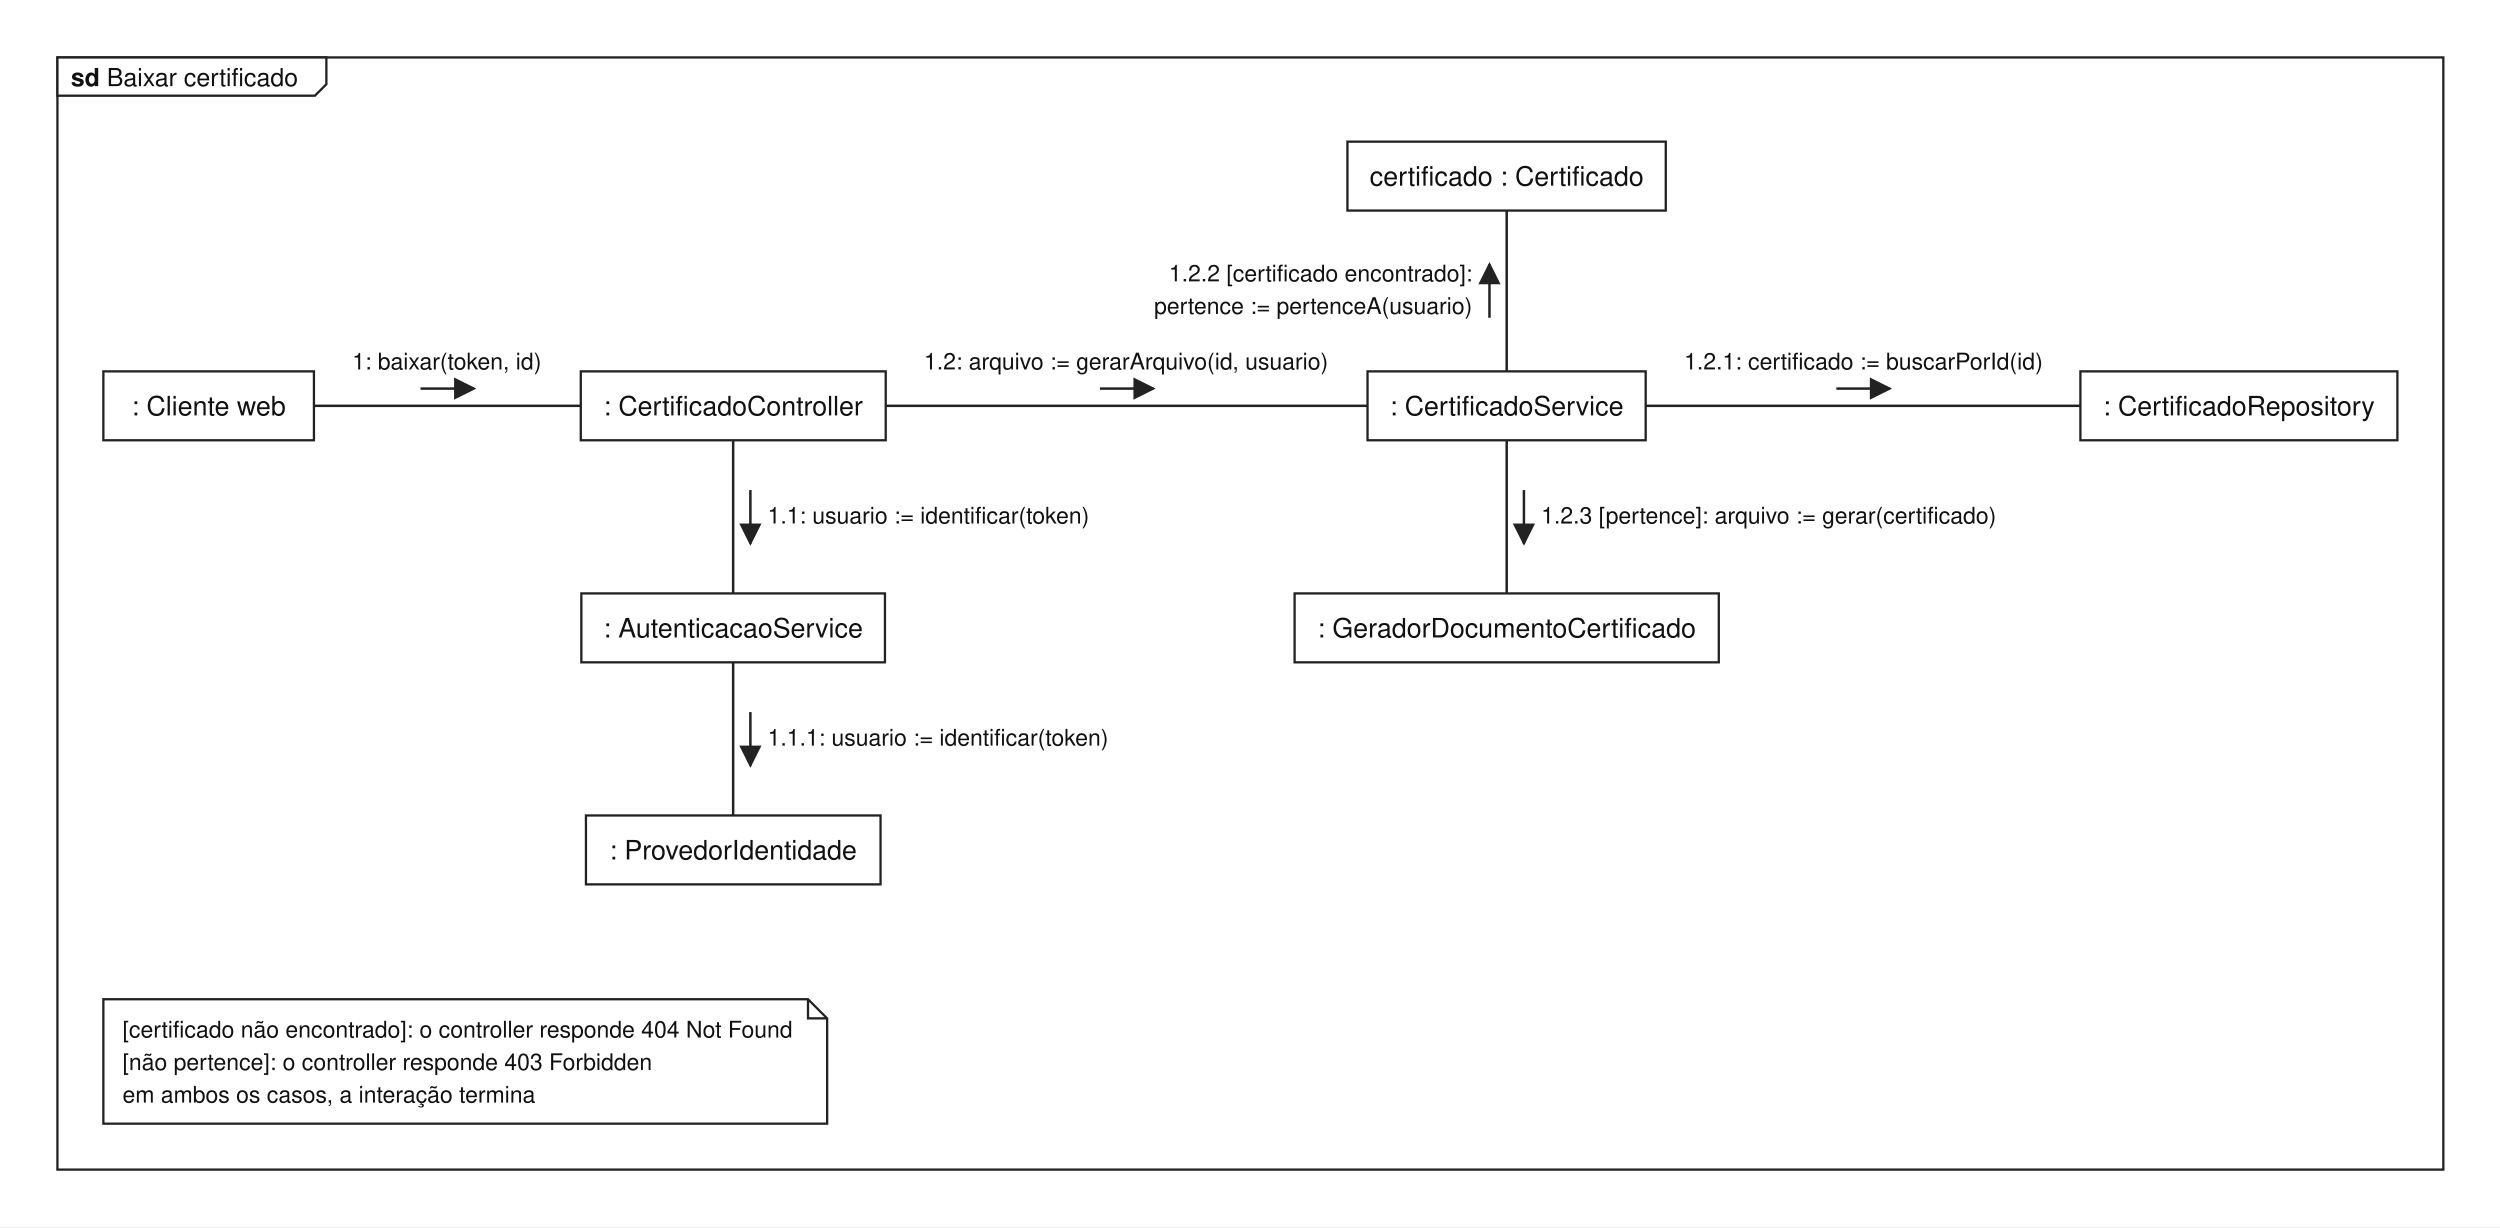
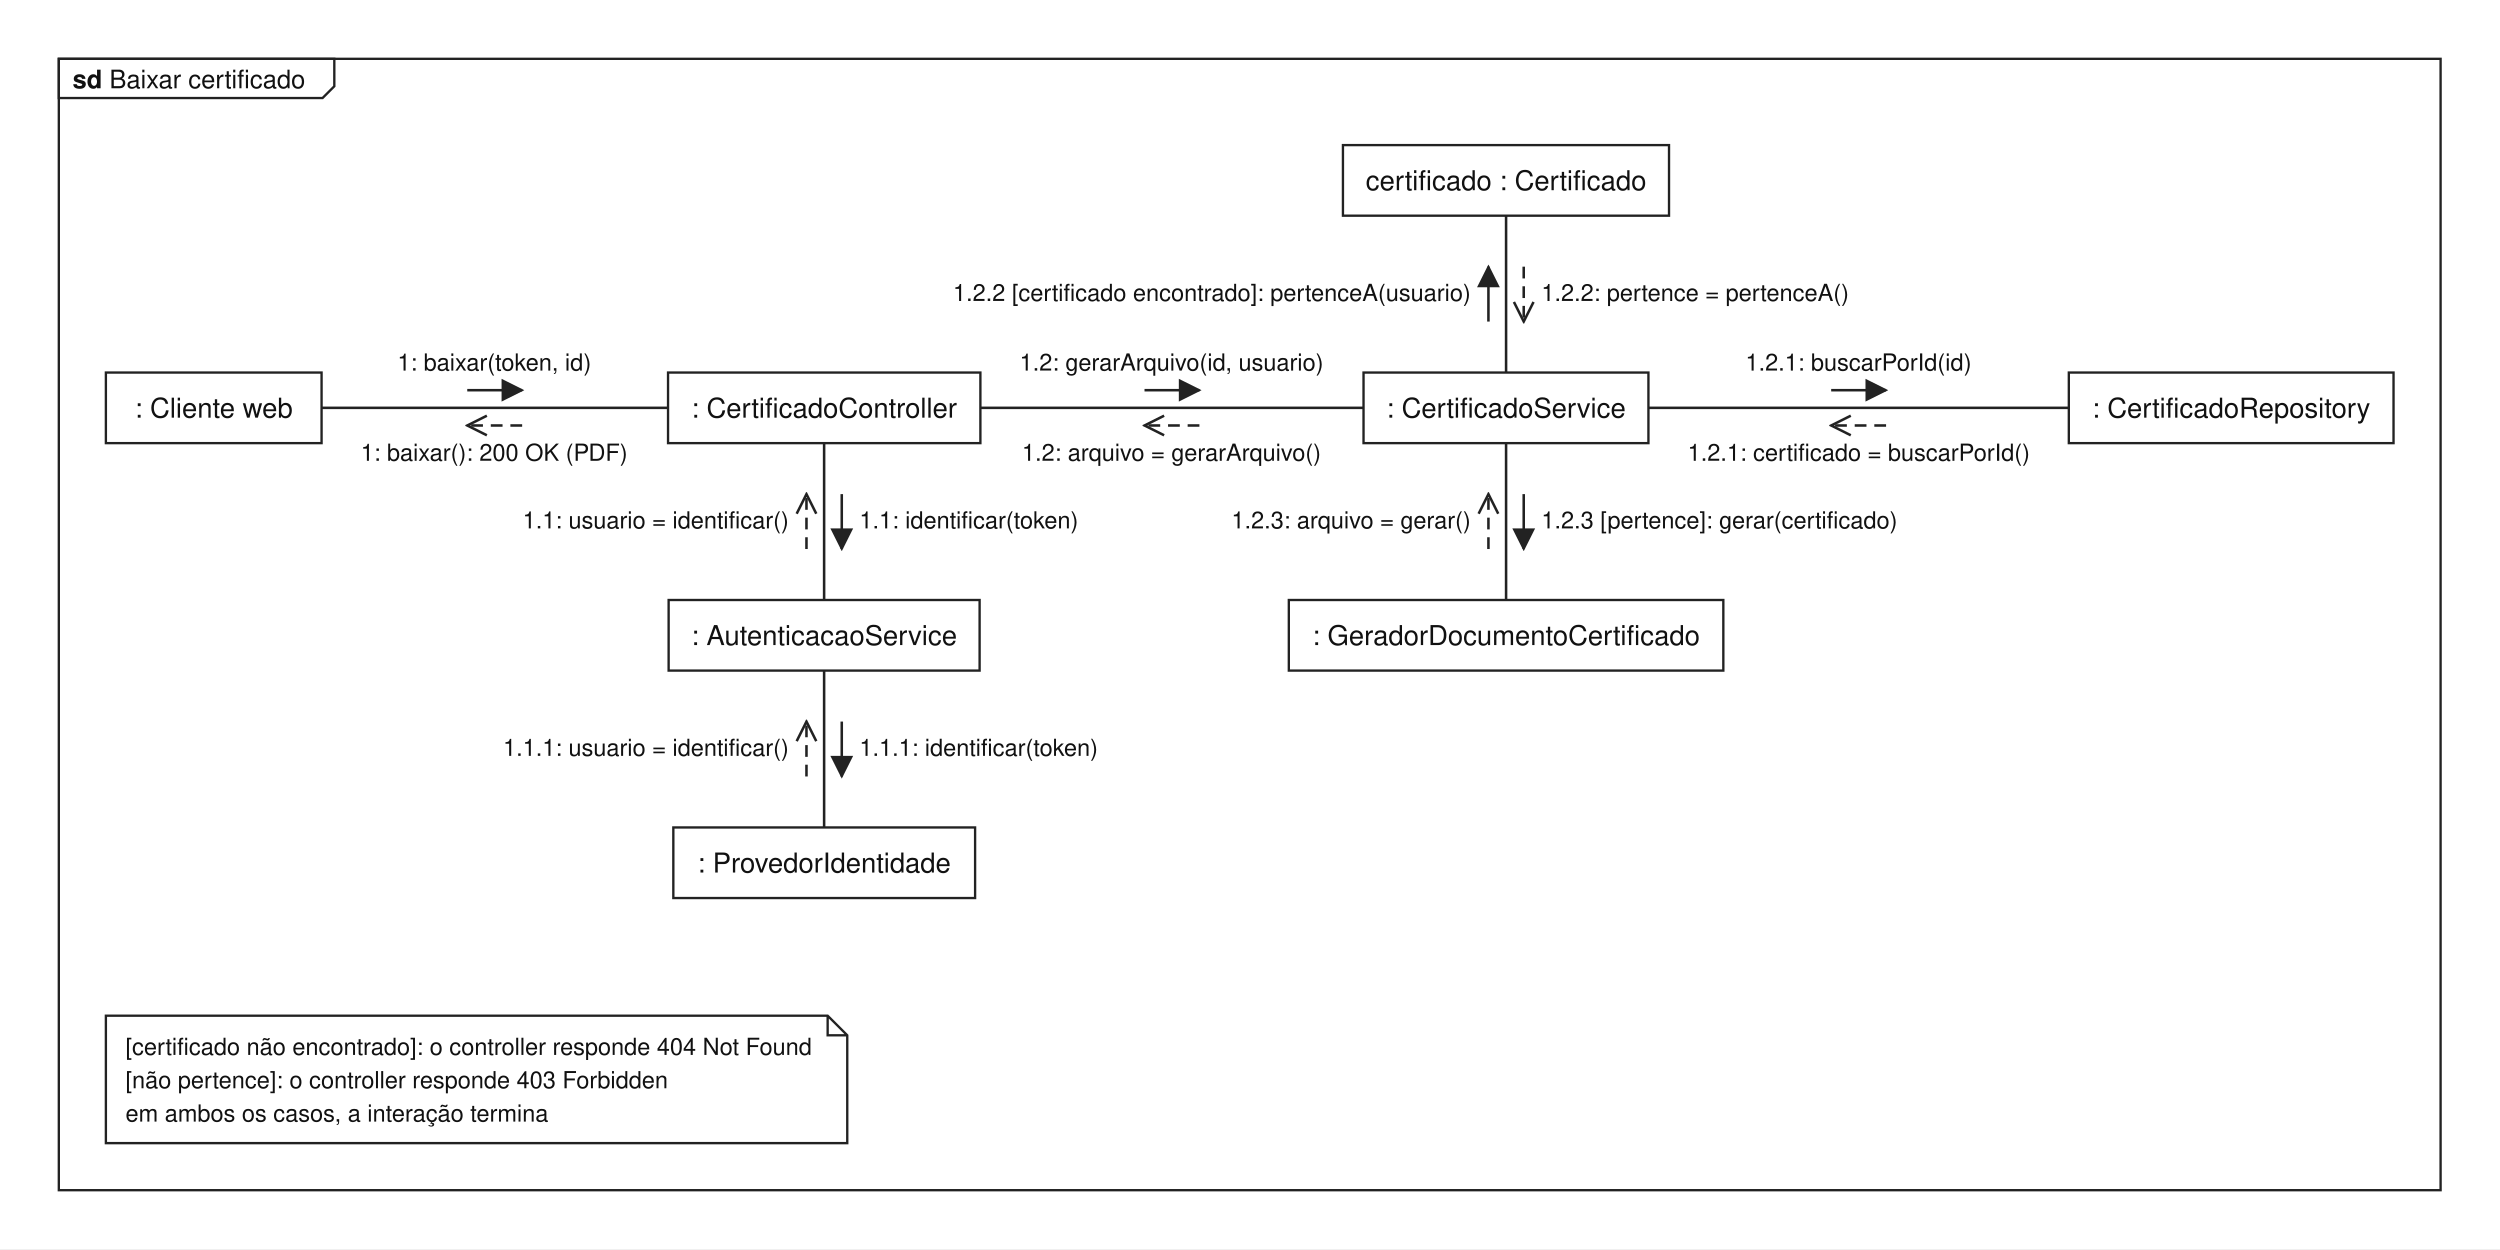
- <svg xmlns="http://www.w3.org/2000/svg" width="1306" height="641" viewBox="0 0 1306 641" font-family="Helvetica, Arial, 'Liberation Sans', sans-serif">
+ <svg xmlns="http://www.w3.org/2000/svg" width="1275" height="637" viewBox="0 0 1275 637" font-family="Helvetica, Arial, 'Liberation Sans', sans-serif">
  <defs>
    <marker id="seta" viewBox="0 0 12 12" refX="11" refY="6" markerWidth="12" markerHeight="12" orient="auto-start-reverse" markerUnits="userSpaceOnUse">
      <path d="M1,1 L11,6 L1,11" fill="none" stroke="#222" stroke-width="1.3" />
    </marker>
    <marker id="seta_cheia" viewBox="0 0 12 12" refX="11" refY="6" markerWidth="12" markerHeight="12" orient="auto-start-reverse" markerUnits="userSpaceOnUse">
      <path d="M1,1 L11,6 L1,11 Z" fill="#222" stroke="#222" stroke-width="1" />
    </marker>
    <marker id="triangulo" viewBox="0 0 16 16" refX="15" refY="8" markerWidth="16" markerHeight="16" orient="auto-start-reverse" markerUnits="userSpaceOnUse">
      <path d="M1,1 L15,8 L1,15 Z" fill="#fff" stroke="#222" stroke-width="1.3" />
    </marker>
    <marker id="losango" viewBox="0 0 22 12" refX="21" refY="6" markerWidth="22" markerHeight="12" orient="auto-start-reverse" markerUnits="userSpaceOnUse">
      <path d="M1,6 L11,1 L21,6 L11,11 Z" fill="#222" stroke="#222" stroke-width="1.2" />
    </marker>
    <marker id="losango_vazio" viewBox="0 0 22 12" refX="21" refY="6" markerWidth="22" markerHeight="12" orient="auto-start-reverse" markerUnits="userSpaceOnUse">
      <path d="M1,6 L11,1 L21,6 L11,11 Z" fill="#fff" stroke="#222" stroke-width="1.2" />
    </marker>
  </defs>
-   <rect width="1306" height="641" fill="#fff" />
-   <rect x="30.0" y="30.0" width="1246.4" height="581.0" fill="none" stroke="#222" stroke-width="1.2" />
+   <rect width="1275" height="637" fill="#fff" />
+   <rect x="30.0" y="30.0" width="1214.7" height="577.0" fill="none" stroke="#222" stroke-width="1.2" />
  <path d="M30.0,30.0 H170.5 V44.0 L164.5,50.0 H30.0 Z" fill="#fff" stroke="#222" stroke-width="1.2" />
  <text x="37.0" y="45.0" font-size="13" text-anchor="start" font-weight="bold" font-style="normal" fill="#111">sd</text>
  <text x="55.8" y="45.0" font-size="13" text-anchor="start" font-weight="normal" font-style="normal" fill="#111">Baixar certificado</text>
-   <g transform="translate(54.0,194.0)">
+   <g transform="translate(54.0,190.0)">
    <path d="M0.0,328.0 H368.1 L378.1,338.0 V393.0 H0.0 Z M368.1,328.0 V338.0 H378.1" fill="#fff" stroke="#222" stroke-width="1.2" />
    <text x="10.0" y="348.0" font-size="12" text-anchor="start" font-weight="normal" font-style="normal" fill="#111">[certificado não encontrado]: o controller responde 404 Not Found</text>
    <text x="10.0" y="365.0" font-size="12" text-anchor="start" font-weight="normal" font-style="normal" fill="#111">[não pertence]: o controller responde 403 Forbidden</text>
    <text x="10.0" y="382.0" font-size="12" text-anchor="start" font-weight="normal" font-style="normal" fill="#111">em ambos os casos, a interação termina</text>
-     <polyline points="110.0,18.0 249.4,18.0" fill="none" stroke="#222" stroke-width="1.3" />
-     <polyline points="165.7,9.0 193.7,9.0" fill="none" stroke="#222" stroke-width="1.3" marker-end="url(#seta_cheia)" />
-     <text x="130.0" y="-1.0" font-size="12" text-anchor="start" stroke="#fff" stroke-width="5" stroke-linejoin="round" paint-order="stroke" font-weight="normal" font-style="normal" fill="#111">1: baixar(token, id)</text>
-     <polyline points="329.0,36.0 329.0,116.0" fill="none" stroke="#222" stroke-width="1.3" />
-     <polyline points="338.0,62.0 338.0,90.0" fill="none" stroke="#222" stroke-width="1.3" marker-end="url(#seta_cheia)" />
-     <text x="347.0" y="79.5" font-size="12" text-anchor="start" stroke="#fff" stroke-width="5" stroke-linejoin="round" paint-order="stroke" font-weight="normal" font-style="normal" fill="#111">1.1: usuario := identificar(token)</text>
-     <polyline points="329.0,152.0 329.0,232.0" fill="none" stroke="#222" stroke-width="1.3" />
-     <polyline points="338.0,178.0 338.0,206.0" fill="none" stroke="#222" stroke-width="1.3" marker-end="url(#seta_cheia)" />
-     <text x="347.0" y="195.5" font-size="12" text-anchor="start" stroke="#fff" stroke-width="5" stroke-linejoin="round" paint-order="stroke" font-weight="normal" font-style="normal" fill="#111">1.1.1: usuario := identificar(token)</text>
-     <polyline points="408.7,18.0 660.4,18.0" fill="none" stroke="#222" stroke-width="1.3" />
-     <polyline points="520.6,9.0 548.6,9.0" fill="none" stroke="#222" stroke-width="1.3" marker-end="url(#seta_cheia)" />
-     <text x="428.7" y="-1.0" font-size="12" text-anchor="start" stroke="#fff" stroke-width="5" stroke-linejoin="round" paint-order="stroke" font-weight="normal" font-style="normal" fill="#111">1.2: arquivo := gerarArquivo(id, usuario)</text>
-     <polyline points="805.8,18.0 1032.8,18.0" fill="none" stroke="#222" stroke-width="1.3" />
-     <polyline points="905.3,9.0 933.3,9.0" fill="none" stroke="#222" stroke-width="1.3" marker-end="url(#seta_cheia)" />
-     <text x="825.8" y="-1.0" font-size="12" text-anchor="start" stroke="#fff" stroke-width="5" stroke-linejoin="round" paint-order="stroke" font-weight="normal" font-style="normal" fill="#111">1.2.1: certificado := buscarPorId(id)</text>
-     <polyline points="733.1,0.0 733.1,-84.0" fill="none" stroke="#222" stroke-width="1.3" />
-     <polyline points="724.1,-28.0 724.1,-56.0" fill="none" stroke="#222" stroke-width="1.3" marker-end="url(#seta_cheia)" />
-     <text x="715.1" y="-47.0" font-size="12" text-anchor="end" stroke="#fff" stroke-width="5" stroke-linejoin="round" paint-order="stroke" font-weight="normal" font-style="normal" fill="#111">1.2.2 [certificado encontrado]:</text>
-     <text x="715.1" y="-30.0" font-size="12" text-anchor="end" stroke="#fff" stroke-width="5" stroke-linejoin="round" paint-order="stroke" font-weight="normal" font-style="normal" fill="#111">pertence := pertenceA(usuario)</text>
-     <polyline points="733.1,36.0 733.1,116.0" fill="none" stroke="#222" stroke-width="1.3" />
-     <polyline points="742.1,62.0 742.1,90.0" fill="none" stroke="#222" stroke-width="1.3" marker-end="url(#seta_cheia)" />
-     <text x="751.1" y="79.5" font-size="12" text-anchor="start" stroke="#fff" stroke-width="5" stroke-linejoin="round" paint-order="stroke" font-weight="normal" font-style="normal" fill="#111">1.2.3 [pertence]: arquivo := gerar(certificado)</text>
+     <polyline points="110.0,18.0 286.7,18.0" fill="none" stroke="#222" stroke-width="1.3" />
+     <polyline points="184.3,9.0 212.3,9.0" fill="none" stroke="#222" stroke-width="1.3" marker-end="url(#seta_cheia)" />
+     <text x="148.7" y="-1.0" font-size="12" text-anchor="start" stroke="#fff" stroke-width="5" stroke-linejoin="round" paint-order="stroke" font-weight="normal" font-style="normal" fill="#111">1: baixar(token, id)</text>
+     <polyline points="212.3,27.0 184.3,27.0" fill="none" stroke="#222" stroke-width="1.3" stroke-dasharray="6,4" marker-end="url(#seta)" />
+     <text x="130.0" y="45.0" font-size="12" text-anchor="start" stroke="#fff" stroke-width="5" stroke-linejoin="round" paint-order="stroke" font-weight="normal" font-style="normal" fill="#111">1: baixar(): 200 OK (PDF)</text>
+     <polyline points="366.3,36.0 366.3,116.0" fill="none" stroke="#222" stroke-width="1.3" />
+     <polyline points="375.3,62.0 375.3,90.0" fill="none" stroke="#222" stroke-width="1.3" marker-end="url(#seta_cheia)" />
+     <text x="384.3" y="79.5" font-size="12" text-anchor="start" stroke="#fff" stroke-width="5" stroke-linejoin="round" paint-order="stroke" font-weight="normal" font-style="normal" fill="#111">1.1: identificar(token)</text>
+     <polyline points="357.3,90.0 357.3,62.0" fill="none" stroke="#222" stroke-width="1.3" stroke-dasharray="6,4" marker-end="url(#seta)" />
+     <text x="348.3" y="79.5" font-size="12" text-anchor="end" stroke="#fff" stroke-width="5" stroke-linejoin="round" paint-order="stroke" font-weight="normal" font-style="normal" fill="#111">1.1: usuario = identificar()</text>
+     <polyline points="366.3,152.0 366.3,232.0" fill="none" stroke="#222" stroke-width="1.3" />
+     <polyline points="375.3,178.0 375.3,206.0" fill="none" stroke="#222" stroke-width="1.3" marker-end="url(#seta_cheia)" />
+     <text x="384.3" y="195.5" font-size="12" text-anchor="start" stroke="#fff" stroke-width="5" stroke-linejoin="round" paint-order="stroke" font-weight="normal" font-style="normal" fill="#111">1.1.1: identificar(token)</text>
+     <polyline points="357.3,206.0 357.3,178.0" fill="none" stroke="#222" stroke-width="1.3" stroke-dasharray="6,4" marker-end="url(#seta)" />
+     <text x="348.3" y="195.5" font-size="12" text-anchor="end" stroke="#fff" stroke-width="5" stroke-linejoin="round" paint-order="stroke" font-weight="normal" font-style="normal" fill="#111">1.1.1: usuario = identificar()</text>
+     <polyline points="446.0,18.0 641.4,18.0" fill="none" stroke="#222" stroke-width="1.3" />
+     <polyline points="529.7,9.0 557.7,9.0" fill="none" stroke="#222" stroke-width="1.3" marker-end="url(#seta_cheia)" />
+     <text x="466.0" y="-1.0" font-size="12" text-anchor="start" stroke="#fff" stroke-width="5" stroke-linejoin="round" paint-order="stroke" font-weight="normal" font-style="normal" fill="#111">1.2: gerarArquivo(id, usuario)</text>
+     <polyline points="557.7,27.0 529.7,27.0" fill="none" stroke="#222" stroke-width="1.3" stroke-dasharray="6,4" marker-end="url(#seta)" />
+     <text x="467.2" y="45.0" font-size="12" text-anchor="start" stroke="#fff" stroke-width="5" stroke-linejoin="round" paint-order="stroke" font-weight="normal" font-style="normal" fill="#111">1.2: arquivo = gerarArquivo()</text>
+     <polyline points="786.7,18.0 1001.1,18.0" fill="none" stroke="#222" stroke-width="1.3" />
+     <polyline points="879.9,9.0 907.9,9.0" fill="none" stroke="#222" stroke-width="1.3" marker-end="url(#seta_cheia)" />
+     <text x="836.2" y="-1.0" font-size="12" text-anchor="start" stroke="#fff" stroke-width="5" stroke-linejoin="round" paint-order="stroke" font-weight="normal" font-style="normal" fill="#111">1.2.1: buscarPorId(id)</text>
+     <polyline points="907.9,27.0 879.9,27.0" fill="none" stroke="#222" stroke-width="1.3" stroke-dasharray="6,4" marker-end="url(#seta)" />
+     <text x="806.7" y="45.0" font-size="12" text-anchor="start" stroke="#fff" stroke-width="5" stroke-linejoin="round" paint-order="stroke" font-weight="normal" font-style="normal" fill="#111">1.2.1: certificado = buscarPorId()</text>
+     <polyline points="714.1,0.0 714.1,-80.0" fill="none" stroke="#222" stroke-width="1.3" />
+     <polyline points="705.1,-26.0 705.1,-54.0" fill="none" stroke="#222" stroke-width="1.3" marker-end="url(#seta_cheia)" />
+     <text x="696.1" y="-36.5" font-size="12" text-anchor="end" stroke="#fff" stroke-width="5" stroke-linejoin="round" paint-order="stroke" font-weight="normal" font-style="normal" fill="#111">1.2.2 [certificado encontrado]: pertenceA(usuario)</text>
+     <polyline points="723.1,-54.0 723.1,-26.0" fill="none" stroke="#222" stroke-width="1.3" stroke-dasharray="6,4" marker-end="url(#seta)" />
+     <text x="732.1" y="-36.5" font-size="12" text-anchor="start" stroke="#fff" stroke-width="5" stroke-linejoin="round" paint-order="stroke" font-weight="normal" font-style="normal" fill="#111">1.2.2: pertence = pertenceA()</text>
+     <polyline points="714.1,36.0 714.1,116.0" fill="none" stroke="#222" stroke-width="1.3" />
+     <polyline points="723.1,62.0 723.1,90.0" fill="none" stroke="#222" stroke-width="1.3" marker-end="url(#seta_cheia)" />
+     <text x="732.1" y="79.5" font-size="12" text-anchor="start" stroke="#fff" stroke-width="5" stroke-linejoin="round" paint-order="stroke" font-weight="normal" font-style="normal" fill="#111">1.2.3 [pertence]: gerar(certificado)</text>
+     <polyline points="705.1,90.0 705.1,62.0" fill="none" stroke="#222" stroke-width="1.3" stroke-dasharray="6,4" marker-end="url(#seta)" />
+     <text x="696.1" y="79.5" font-size="12" text-anchor="end" stroke="#fff" stroke-width="5" stroke-linejoin="round" paint-order="stroke" font-weight="normal" font-style="normal" fill="#111">1.2.3: arquivo = gerar()</text>
    <rect x="0.0" y="0.0" width="110.0" height="36.0" fill="#fff" stroke="#222" stroke-width="1.2" />
    <text x="55.0" y="23.0" font-size="14" text-anchor="middle" font-weight="normal" font-style="normal" fill="#111">: Cliente web</text>
-     <rect x="249.4" y="0.0" width="159.3" height="36.0" fill="#fff" stroke="#222" stroke-width="1.2" />
-     <text x="329.0" y="23.0" font-size="14" text-anchor="middle" font-weight="normal" font-style="normal" fill="#111">: CertificadoController</text>
-     <rect x="249.7" y="116.0" width="158.6" height="36.0" fill="#fff" stroke="#222" stroke-width="1.2" />
-     <text x="329.0" y="139.0" font-size="14" text-anchor="middle" font-weight="normal" font-style="normal" fill="#111">: AutenticacaoService</text>
-     <rect x="252.1" y="232.0" width="153.9" height="36.0" fill="#fff" stroke="#222" stroke-width="1.2" />
-     <text x="329.0" y="255.0" font-size="14" text-anchor="middle" font-weight="normal" font-style="normal" fill="#111">: ProvedorIdentidade</text>
-     <rect x="660.4" y="0.0" width="145.3" height="36.0" fill="#fff" stroke="#222" stroke-width="1.2" />
-     <text x="733.1" y="23.0" font-size="14" text-anchor="middle" font-weight="normal" font-style="normal" fill="#111">: CertificadoService</text>
-     <rect x="1032.8" y="0.0" width="165.6" height="36.0" fill="#fff" stroke="#222" stroke-width="1.2" />
-     <text x="1115.6" y="23.0" font-size="14" text-anchor="middle" font-weight="normal" font-style="normal" fill="#111">: CertificadoRepository</text>
-     <rect x="649.9" y="-120.0" width="166.3" height="36.0" fill="#fff" stroke="#222" stroke-width="1.2" />
-     <text x="733.1" y="-97.0" font-size="14" text-anchor="middle" font-weight="normal" font-style="normal" fill="#111">certificado : Certificado</text>
-     <rect x="622.3" y="116.0" width="221.6" height="36.0" fill="#fff" stroke="#222" stroke-width="1.2" />
-     <text x="733.1" y="139.0" font-size="14" text-anchor="middle" font-weight="normal" font-style="normal" fill="#111">: GeradorDocumentoCertificado</text>
+     <rect x="286.7" y="0.0" width="159.3" height="36.0" fill="#fff" stroke="#222" stroke-width="1.2" />
+     <text x="366.3" y="23.0" font-size="14" text-anchor="middle" font-weight="normal" font-style="normal" fill="#111">: CertificadoController</text>
+     <rect x="287.0" y="116.0" width="158.6" height="36.0" fill="#fff" stroke="#222" stroke-width="1.2" />
+     <text x="366.3" y="139.0" font-size="14" text-anchor="middle" font-weight="normal" font-style="normal" fill="#111">: AutenticacaoService</text>
+     <rect x="289.4" y="232.0" width="153.9" height="36.0" fill="#fff" stroke="#222" stroke-width="1.2" />
+     <text x="366.3" y="255.0" font-size="14" text-anchor="middle" font-weight="normal" font-style="normal" fill="#111">: ProvedorIdentidade</text>
+     <rect x="641.4" y="0.0" width="145.3" height="36.0" fill="#fff" stroke="#222" stroke-width="1.2" />
+     <text x="714.1" y="23.0" font-size="14" text-anchor="middle" font-weight="normal" font-style="normal" fill="#111">: CertificadoService</text>
+     <rect x="1001.1" y="0.0" width="165.6" height="36.0" fill="#fff" stroke="#222" stroke-width="1.2" />
+     <text x="1083.9" y="23.0" font-size="14" text-anchor="middle" font-weight="normal" font-style="normal" fill="#111">: CertificadoRepository</text>
+     <rect x="630.9" y="-116.0" width="166.3" height="36.0" fill="#fff" stroke="#222" stroke-width="1.2" />
+     <text x="714.1" y="-93.0" font-size="14" text-anchor="middle" font-weight="normal" font-style="normal" fill="#111">certificado : Certificado</text>
+     <rect x="603.3" y="116.0" width="221.6" height="36.0" fill="#fff" stroke="#222" stroke-width="1.2" />
+     <text x="714.1" y="139.0" font-size="14" text-anchor="middle" font-weight="normal" font-style="normal" fill="#111">: GeradorDocumentoCertificado</text>
  </g>
</svg>
